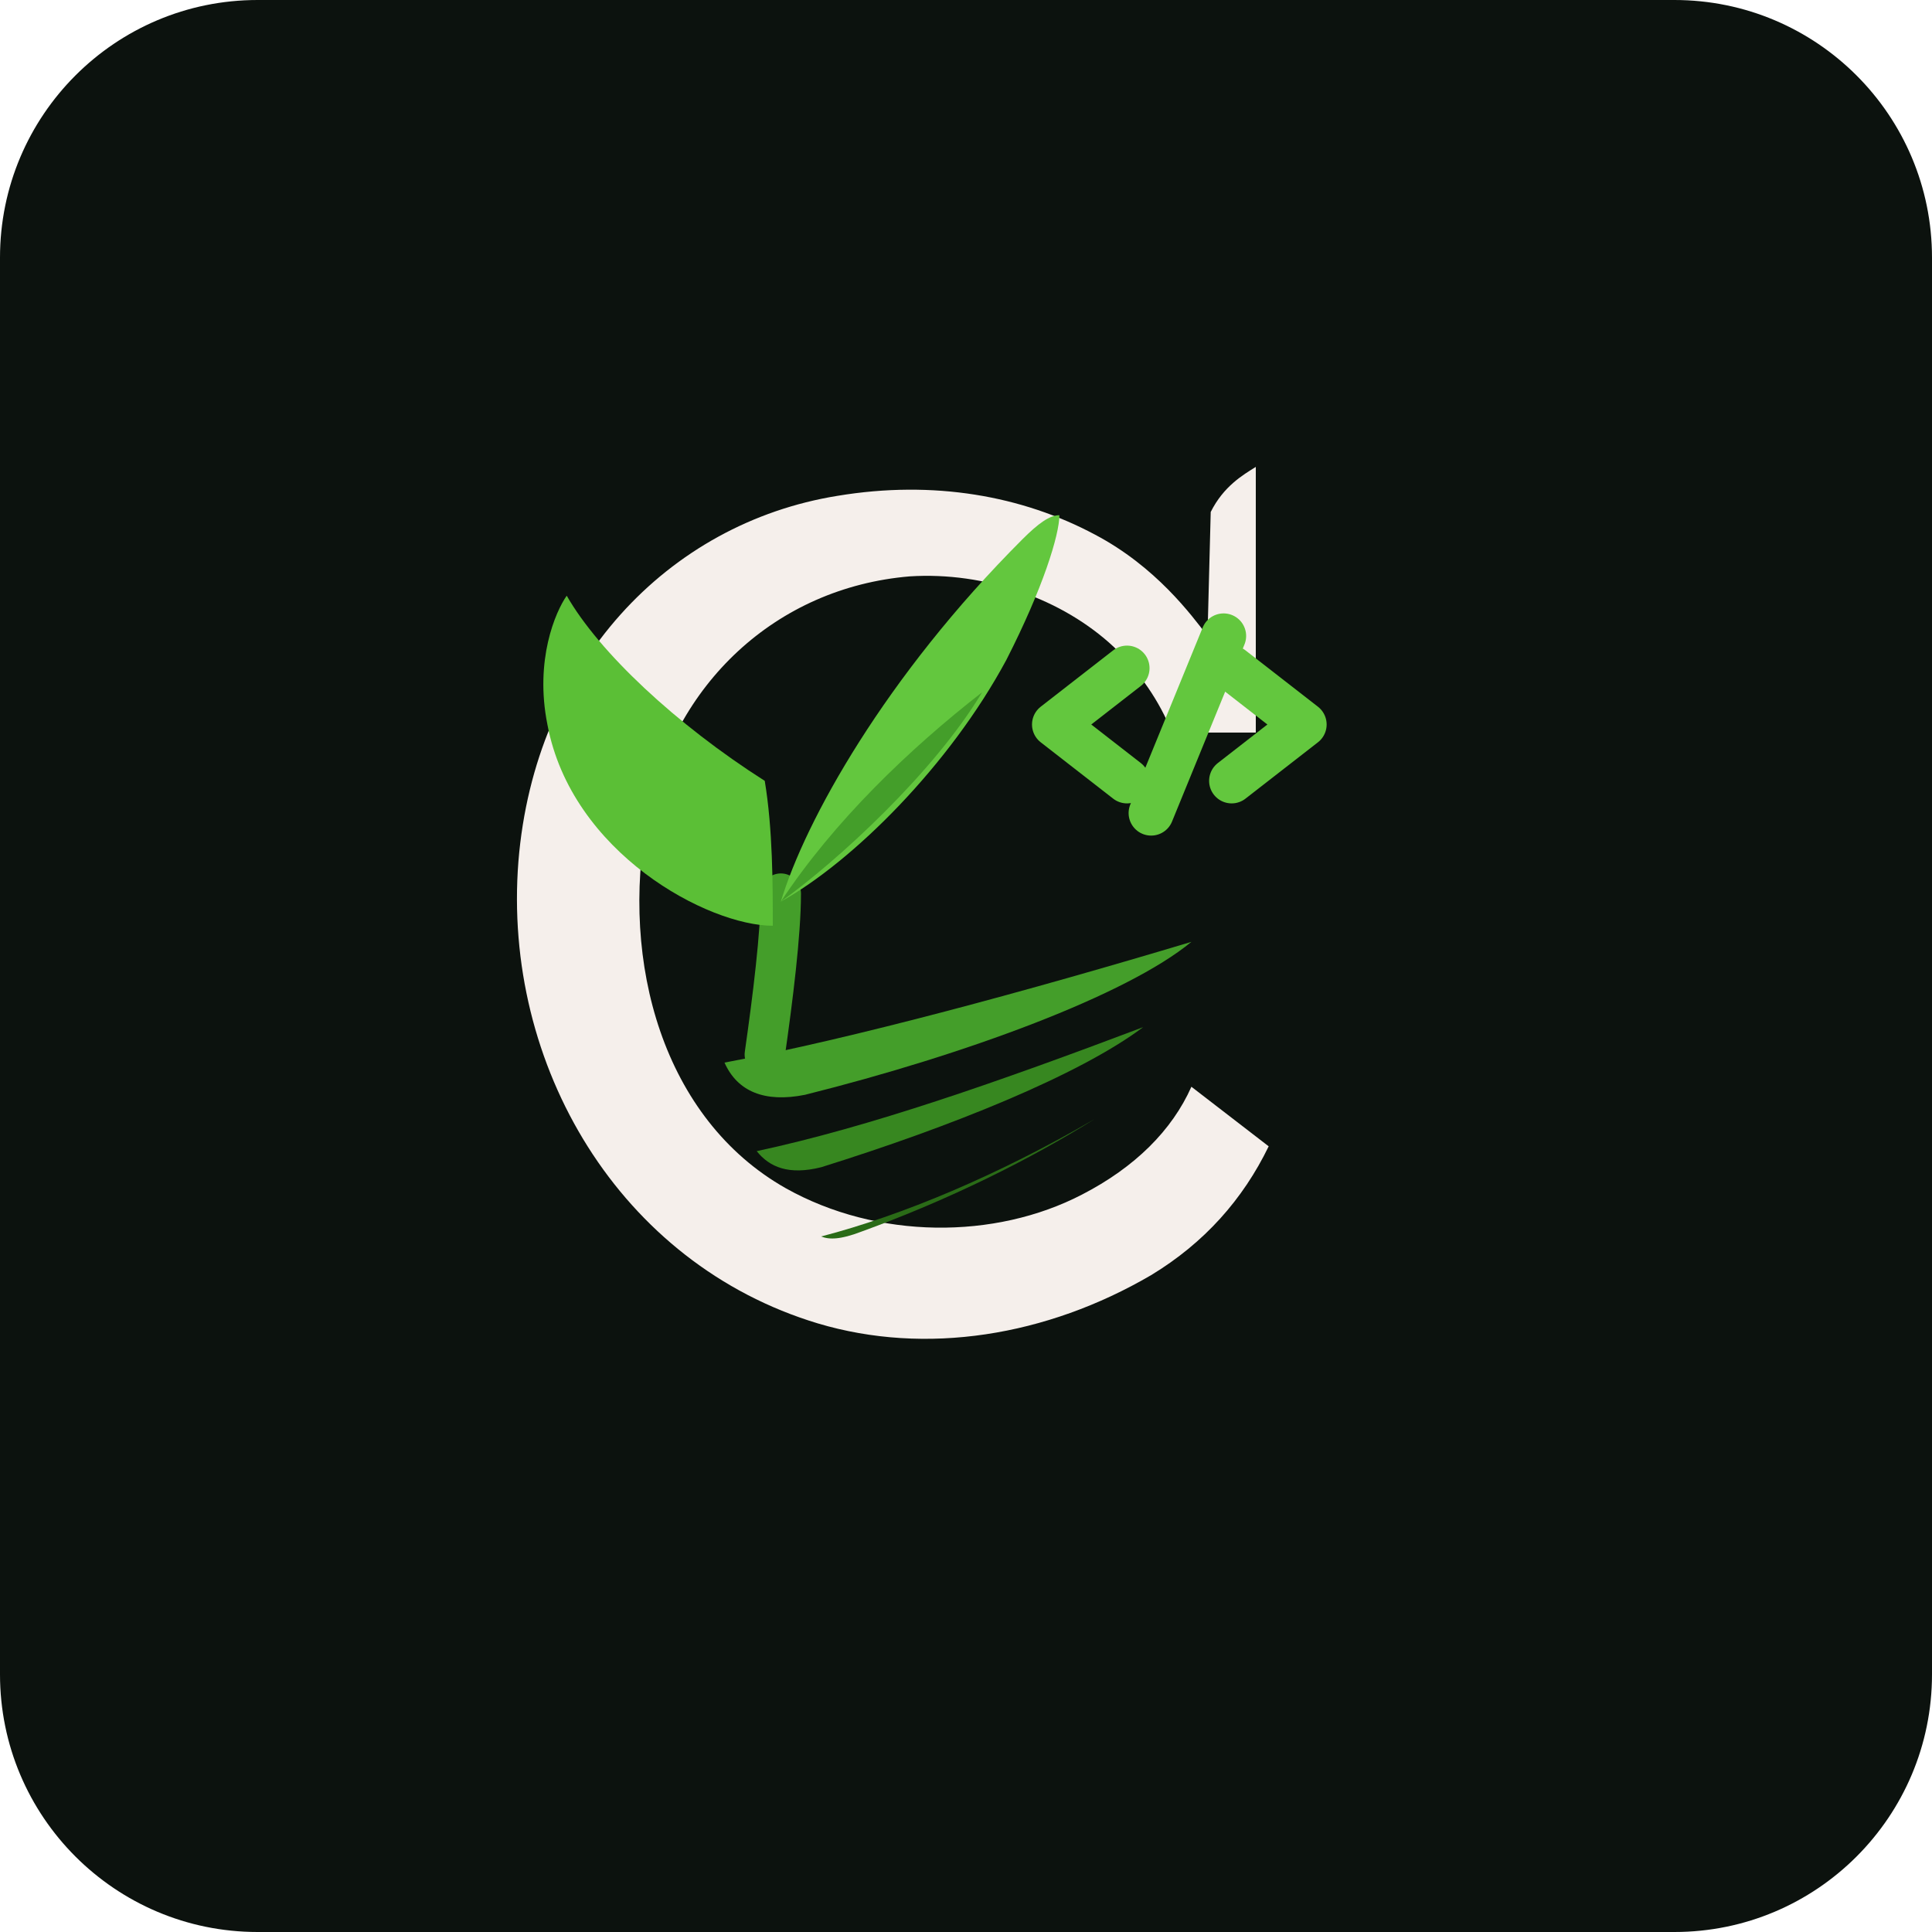
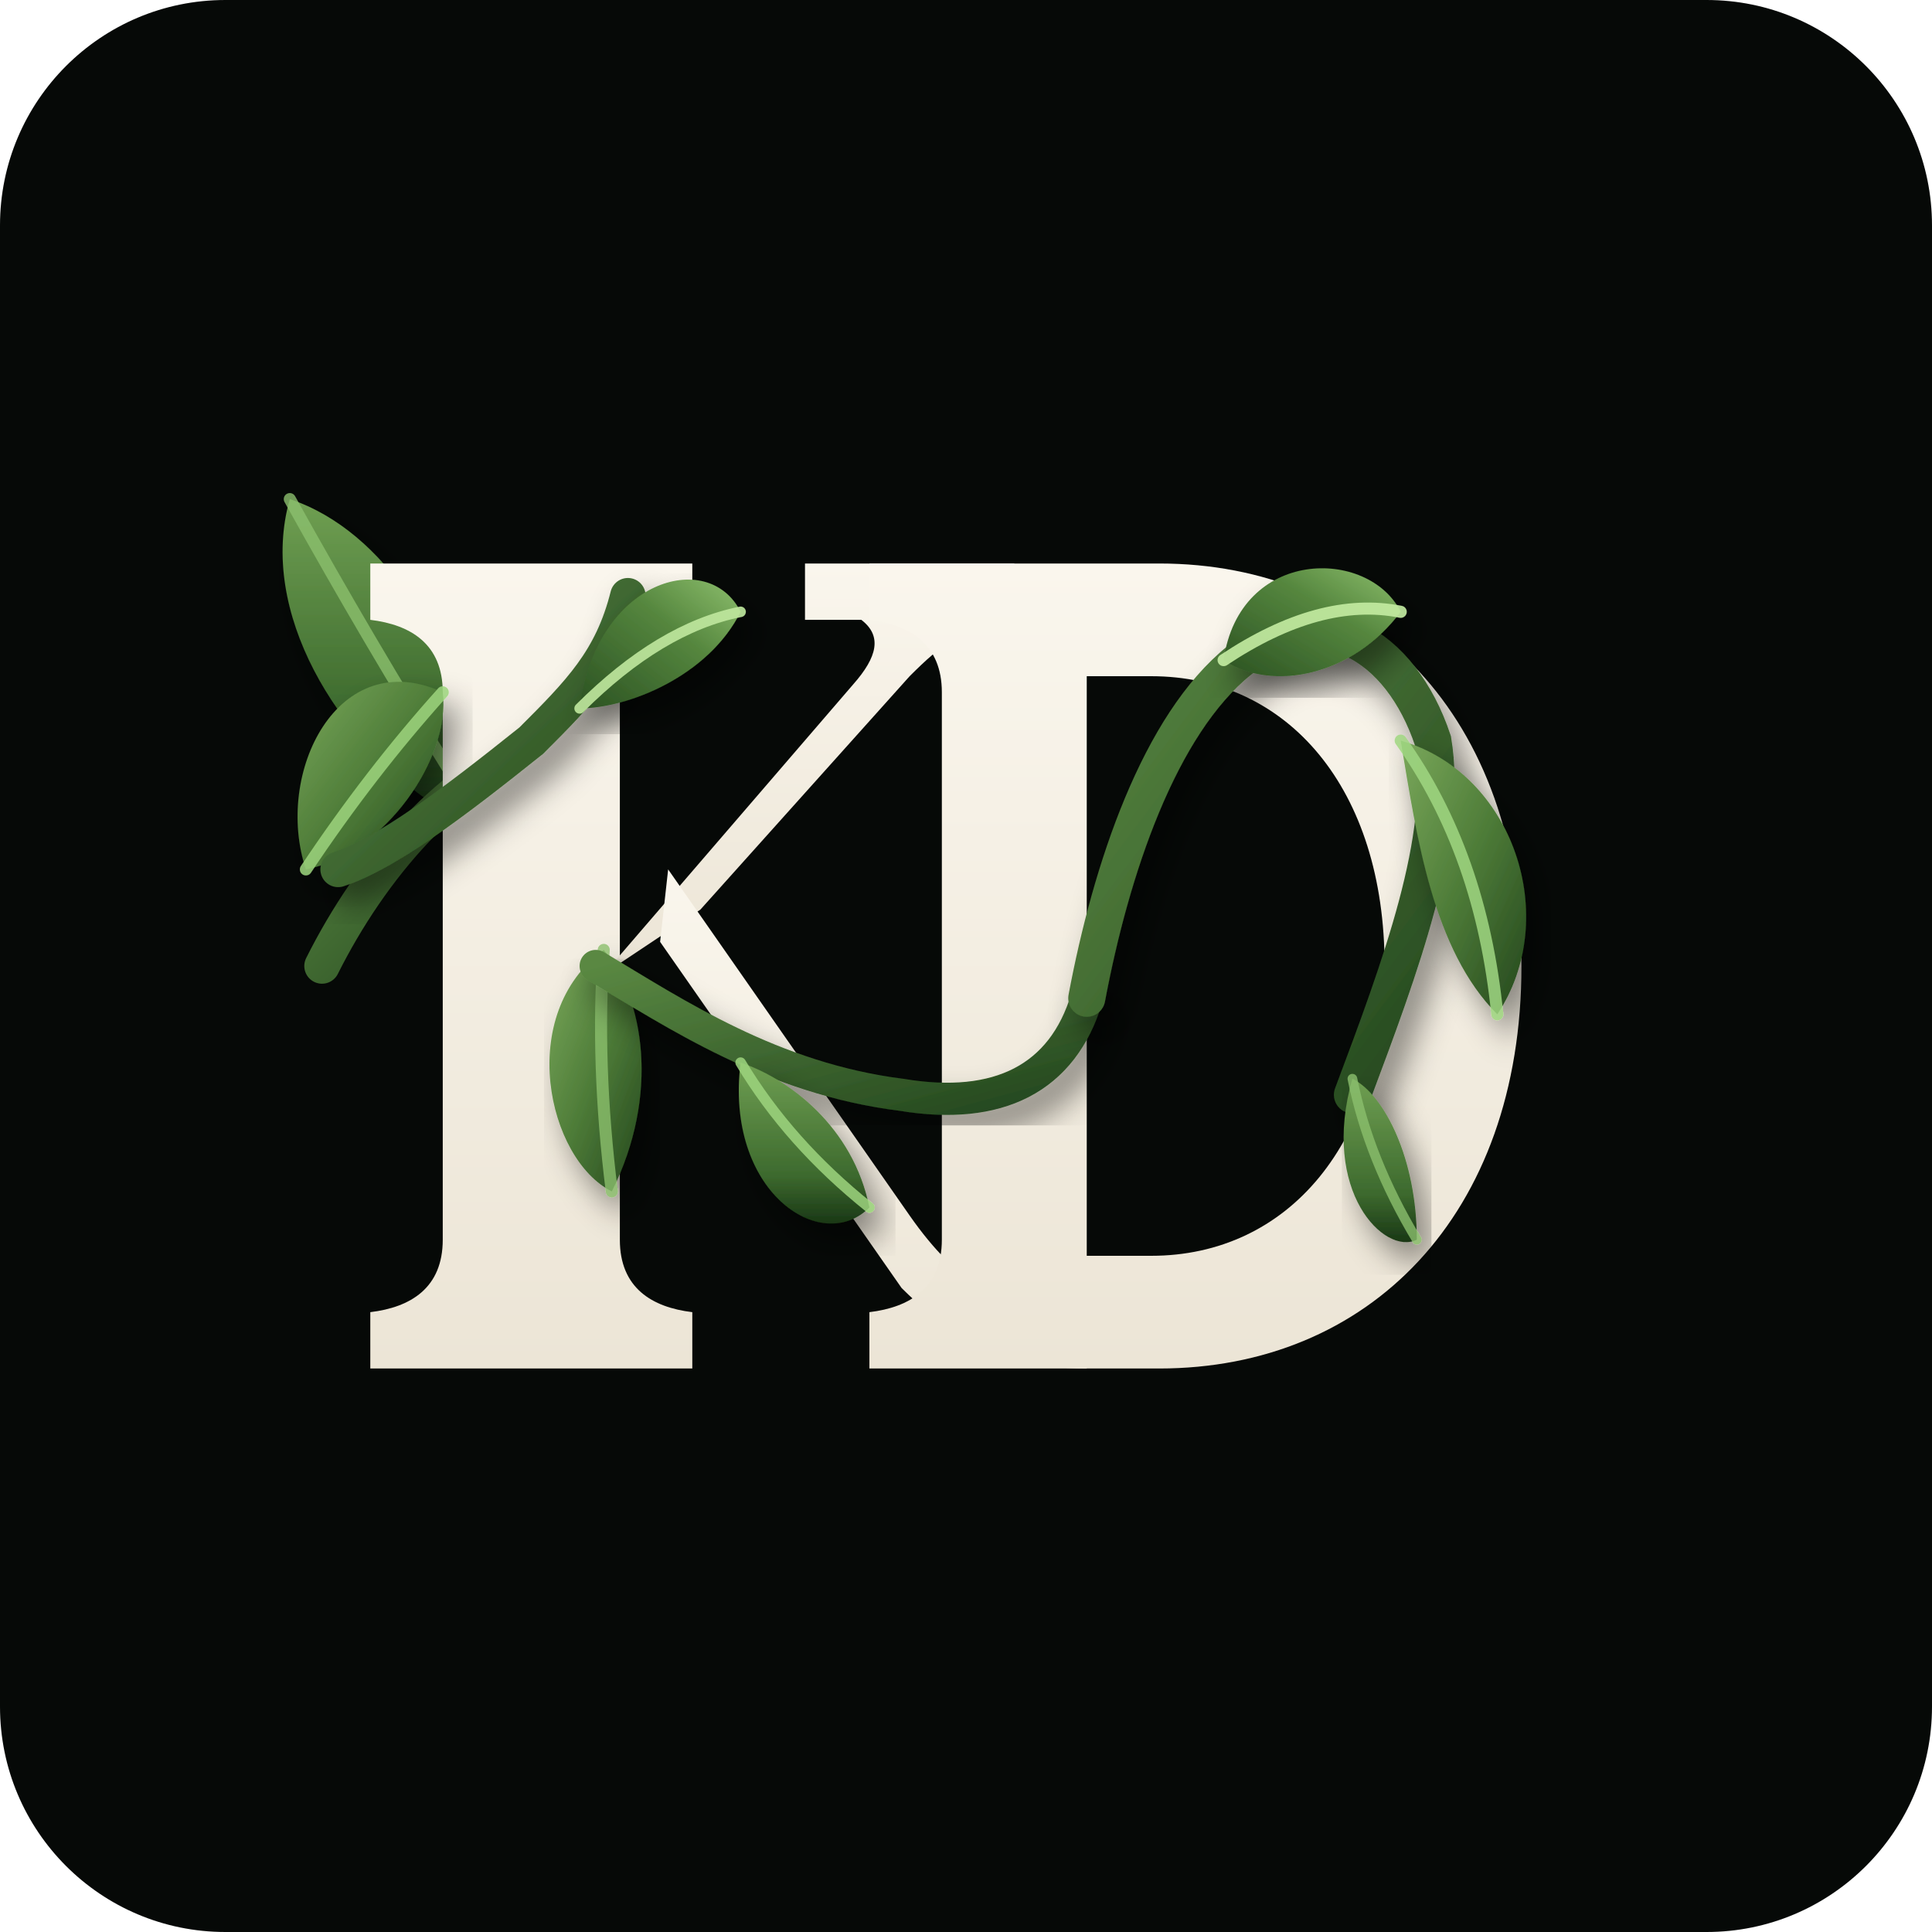
<svg xmlns="http://www.w3.org/2000/svg" viewBox="0 0 120 120" width="120" height="120" fill="none">
-   <rect width="120" height="120" rx="16" fill="#0C120E" />
-   <path d="M 78 29        C 77.2 29.5 76 30.2 75.2 31.8        L 75 39.5        C 74 38.2 71.8 35.2 68 33.2        C 63.5 30.8 58 29.8 52 30.8        C 41.5 32.5 33.2 41.2 32.2 53.5        C 31.2 66.2 38.5 78.5 50.8 82.2        C 57.5 84.2 65 83 71.5 79.2        C 74.8 77.2 77.2 74.5 78.8 71.2        L 74 67.5        C 72.8 70.2 70.5 72.5 67.2 74.2        C 61.8 77 54.5 77 48.8 73.8        C 41.2 69.5 38.5 59.8 40.2 50.8        C 41.8 42.5 48.2 36.5 56.5 35.8        C 61.2 35.5 66 37.2 69.2 40.2        C 70.8 41.8 72 43.5 72.8 45.5        L 78 45.5        Z" fill="#F5EFEB" />
-   <path d="M 45 66        C 53 64.5 64 61.5 74 58.5        C 70 61.8 60 65.5 50 68        C 47.5 68.5 45.8 67.8 45 66 Z" fill="#449E2A" />
-   <path d="M 47 71.5        C 54 70 62 67.2 71 63.8        C 67 66.8 59 70 51 72.5        C 49 73 47.8 72.5 47 71.5 Z" fill="#378720" />
-   <path d="M 51 76.8        C 56 75.5 62 73 68 69.5        C 64 72 59 74.5 53.5 76.5        C 52.2 77 51.5 77 51 76.8 Z" fill="#2A6B17" />
-   <path d="M 47.5 65.5 C 48 62 48.5 58 48.5 55.5" stroke="#449E2A" stroke-width="2.5" stroke-linecap="round" />
-   <path d="M 48 57.5        C 44 57.5 35.5 53 34 45        C 33.2 41 34.5 38 35.2 37        C 37.2 40.5 42 45 47.5 48.5        C 48 51.5 48 55 48 57.5 Z" fill="#5BBF36" />
-   <path d="M 48.5 56        C 50 51 55 42 63.5 33.5        C 64.5 32.5 65.2 32 65.8 32        C 65.8 33.2 64.8 36.5 62.5 41        C 59 47.5 53 53.5 48.5 56 Z" fill="#63C73E" />
-   <path d="M 48.5 56        C 52 53.5 58 48 61 43        C 56.5 46.5 51.8 51 48.5 56 Z" fill="#449E2A" />
-   <path d="M 70 41.5 L 65.5 45 L 70 48.5" stroke="#63C73E" stroke-width="2.8" stroke-linecap="round" stroke-linejoin="round" />
-   <path d="M 76 39.5 L 71.5 50.5" stroke="#63C73E" stroke-width="2.8" stroke-linecap="round" />
-   <path d="M 76.5 41.5 L 81 45 L 76.5 48.5" stroke="#63C73E" stroke-width="2.8" stroke-linecap="round" stroke-linejoin="round" />
+   <defs>
+     <linearGradient id="leafGrad1" x1="0%" y1="0%" x2="100%" y2="100%">
+       <stop offset="0%" stop-color="#7AA85B" />
+       <stop offset="50%" stop-color="#4E7C38" />
+       <stop offset="100%" stop-color="#23461D" />
+     </linearGradient>
+     <linearGradient id="leafGrad2" x1="0%" y1="100%" x2="100%" y2="0%">
+       <stop offset="0%" stop-color="#2B5222" />
+       <stop offset="60%" stop-color="#55863E" />
+       <stop offset="100%" stop-color="#8DBF6D" />
+     </linearGradient>
+     <linearGradient id="leafGrad3" x1="50%" y1="0%" x2="50%" y2="100%">
+       <stop offset="0%" stop-color="#6F9F52" />
+       <stop offset="70%" stop-color="#3D6A2E" />
+       <stop offset="100%" stop-color="#1A3816" />
+     </linearGradient>
+     <linearGradient id="vineGrad" x1="0%" y1="0%" x2="100%" y2="100%">
+       <stop offset="0%" stop-color="#5A8842" />
+       <stop offset="100%" stop-color="#23461E" />
+     </linearGradient>
+     <linearGradient id="ivoryGrad" x1="0%" y1="0%" x2="0%" y2="100%">
+       <stop offset="0%" stop-color="#FAF6ED" />
+       <stop offset="100%" stop-color="#ECE5D6" />
+     </linearGradient>
+     <filter id="vineShadow" x="-20%" y="-20%" width="140%" height="140%">
+       <feDropShadow dx="0.8" dy="1.2" stdDeviation="1" flood-color="#000000" flood-opacity="0.45" />
+     </filter>
+   </defs>
+   <rect width="120" height="120" rx="14" fill="#060907" />
+   <g id="monogram-kd">
+     <g filter="url(#vineShadow)">
+       <path d="M 27 50 C 21 46 16 38 18 31 C 24 33 28 40 29 46 Z" fill="url(#leafGrad3)" />
+       <path d="M 18 31 Q 23 40 28 48" stroke="#8BBF6D" stroke-width="0.75" stroke-linecap="round" opacity="0.8" />
+     </g>
+     <path d="M 20 60 C 23 54 28 48 34 46" stroke="url(#vineGrad)" stroke-width="2.2" stroke-linecap="round" />
+     <g fill="url(#ivoryGrad)">
+       <path d="M 23 35 L 43 35 L 43 38.5 C 40.5 38.8 38.5 40 38.5 43 L 38.5 77 C 38.5 80 40.5 81.2 43 81.5 L 43 85 L 23 85 L 23 81.5 C 25.5 81.2 27.5 80 27.5 77 L 27.5 43 C 27.5 40 25.5 38.8 23 38.5 Z" />
+       <path d="M 37.5 60.5 L 53 42.5 C 54.5 40.8 54.8 39.5 53.5 38.5 L 50 38.5 L 50 35 L 63 35 L 63 38.5 C 60 38.8 58.5 40 56.5 42 L 43.5 56.5 Z" />
+       <path d="M 41.5 54 L 56.5 75.5 C 59.5 79.8 62.5 81.5 66.5 81.5 L 67.5 81.5 L 67.5 85 C 64.5 85 60.5 84.5 56 80 L 41 58.5 Z" />
+     </g>
+     <g fill="url(#ivoryGrad)">
+       <path d="M 54 35             L 72 35             C 85 35 94.5 44.5 94.5 60             C 94.5 75.5 85 85 72 85             L 54 85             L 54 81.5             C 56.5 81.2 58.5 80 58.5 77             L 58.5 43             C 58.5 40 56.5 38.8 54 38.5             Z            M 67.5 42            L 67.5 78            L 71.5 78            C 80 78 86 71 86 60            C 86 49 80 42 71.5 42            Z" />
+     </g>
+     <g filter="url(#vineShadow)">
+       <path d="M 27.5 43 C 21 40 17 48 19 54 C 24 53 28 47 27.5 43 Z" fill="url(#leafGrad1)" />
+       <path d="M 27.5 43 Q 23 48 19 54" stroke="#9ED57E" stroke-width="0.75" stroke-linecap="round" opacity="0.85" />
+     </g>
+     <path d="M 21 54 C 24 53 28 50 33 46 C 36 43 38 41 39 37" stroke="url(#vineGrad)" stroke-width="2.2" stroke-linecap="round" filter="url(#vineShadow)" />
+     <g filter="url(#vineShadow)">
+       <path d="M 36 44 C 37 36 44 34 46 38 C 44 42 39 44 36 44 Z" fill="url(#leafGrad2)" />
+       <path d="M 36 44 Q 41 39 46 38" stroke="#C0E89E" stroke-width="0.65" stroke-linecap="round" opacity="0.9" />
+     </g>
+     <g filter="url(#vineShadow)">
+       <path d="M 37.5 59 C 32 63 34 72 38 74 C 41 68 40 62 37.5 59 Z" fill="url(#leafGrad1)" />
+       <path d="M 37.5 59 Q 37 66 38 74" stroke="#8BBF6D" stroke-width="0.75" stroke-linecap="round" opacity="0.8" />
+     </g>
+     <path d="M 37 60 C 42 63 48 67 56 68 C 62 69 66 67 67.5 62" stroke="url(#vineGrad)" stroke-width="2" stroke-linecap="round" filter="url(#vineShadow)" />
+     <g filter="url(#vineShadow)">
+       <path d="M 46 66 C 45 74 51 78 54 75 C 53 70 49 67 46 66 Z" fill="url(#leafGrad3)" />
+       <path d="M 46 66 Q 49 71 54 75" stroke="#9ED57E" stroke-width="0.65" stroke-linecap="round" opacity="0.85" />
+     </g>
+     <path d="M 67.5 62 C 69 54 72 45 77 41 C 82 37 87 40 89 46 C 90 52 87 60 84 68" stroke="url(#vineGrad)" stroke-width="2.3" stroke-linecap="round" filter="url(#vineShadow)" />
+     <g filter="url(#vineShadow)">
+       <path d="M 76 41 C 77 34 85 34 87 38 C 84 42 79 43 76 41 Z" fill="url(#leafGrad2)" />
+       <path d="M 76 41 Q 82 37 87 38" stroke="#C4ECA2" stroke-width="0.75" stroke-linecap="round" opacity="0.9" />
+     </g>
+     <g filter="url(#vineShadow)">
+       <path d="M 87 46 C 94 48 97 57 93 63 C 89 59 88 52 87 46 Z" fill="url(#leafGrad1)" />
+       <path d="M 87 46 Q 92 53 93 63" stroke="#A0D781" stroke-width="0.75" stroke-linecap="round" opacity="0.85" />
+     </g>
+     <g filter="url(#vineShadow)">
+       <path d="M 84 67 C 82 74 86 78 88 77 C 88 72 86 68 84 67 Z" fill="url(#leafGrad3)" />
+       <path d="M 84 67 Q 85 72 88 77" stroke="#8BBF6D" stroke-width="0.6" stroke-linecap="round" opacity="0.8" />
+     </g>
+   </g>
</svg>
